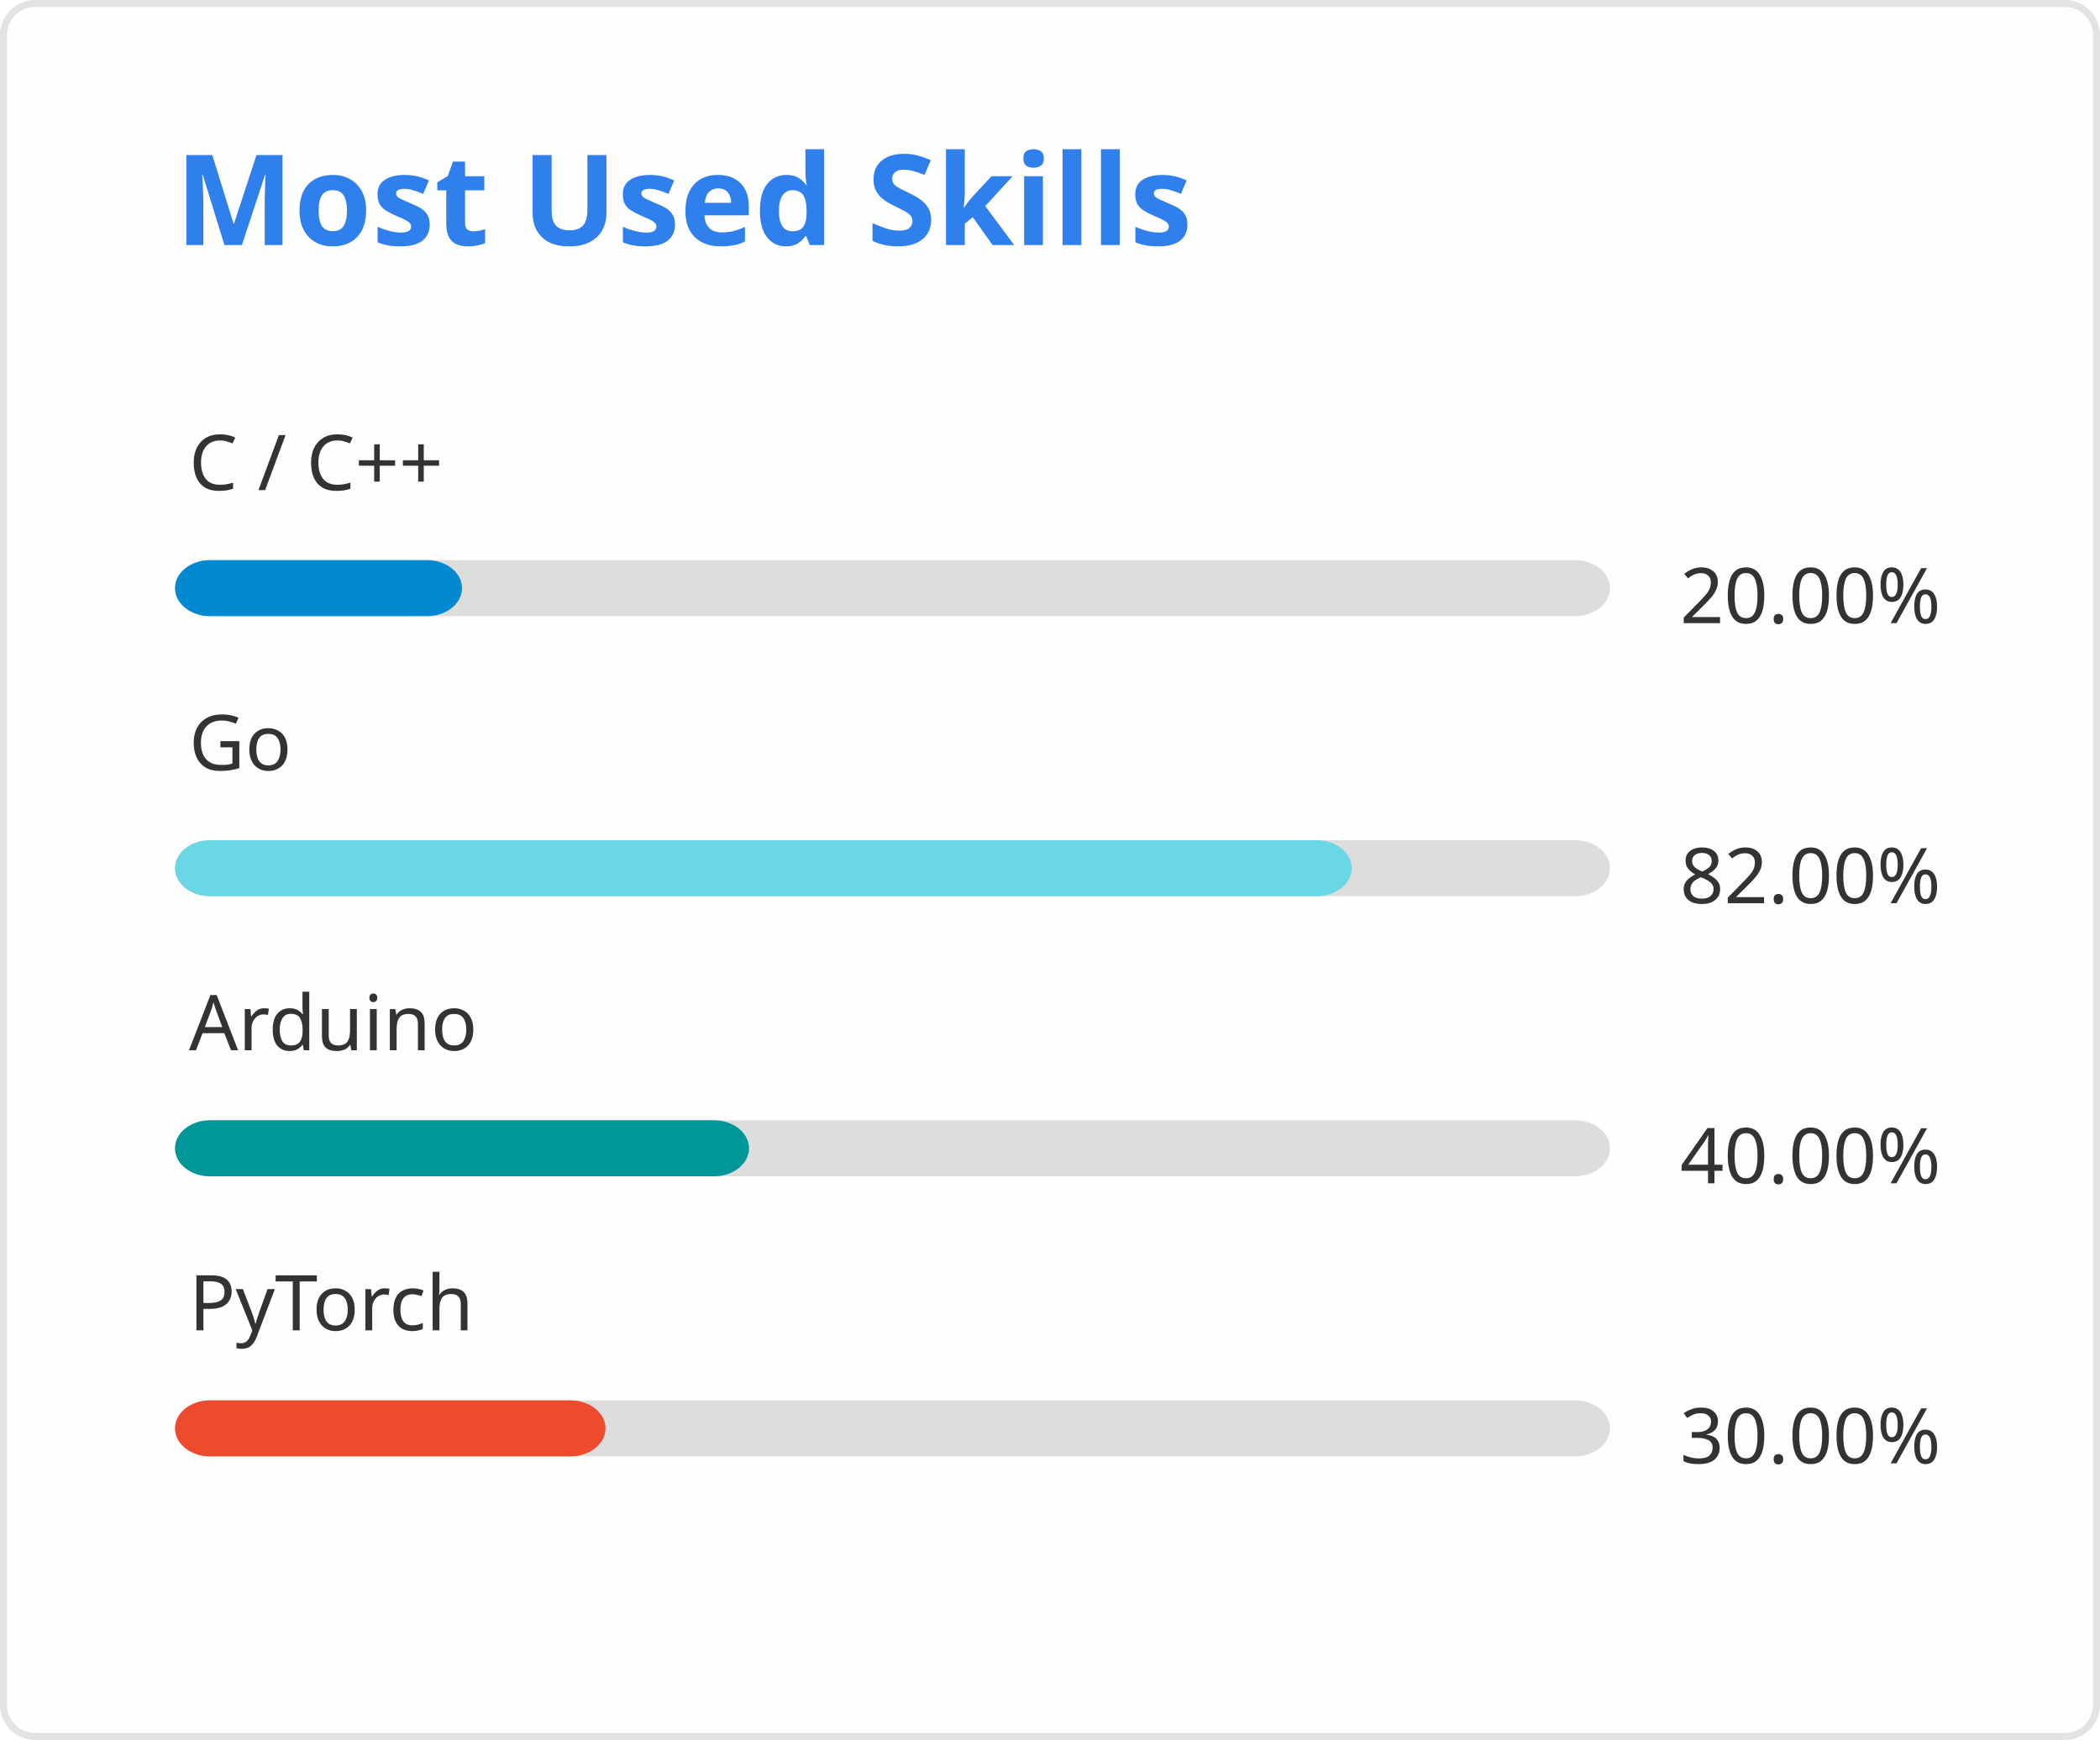
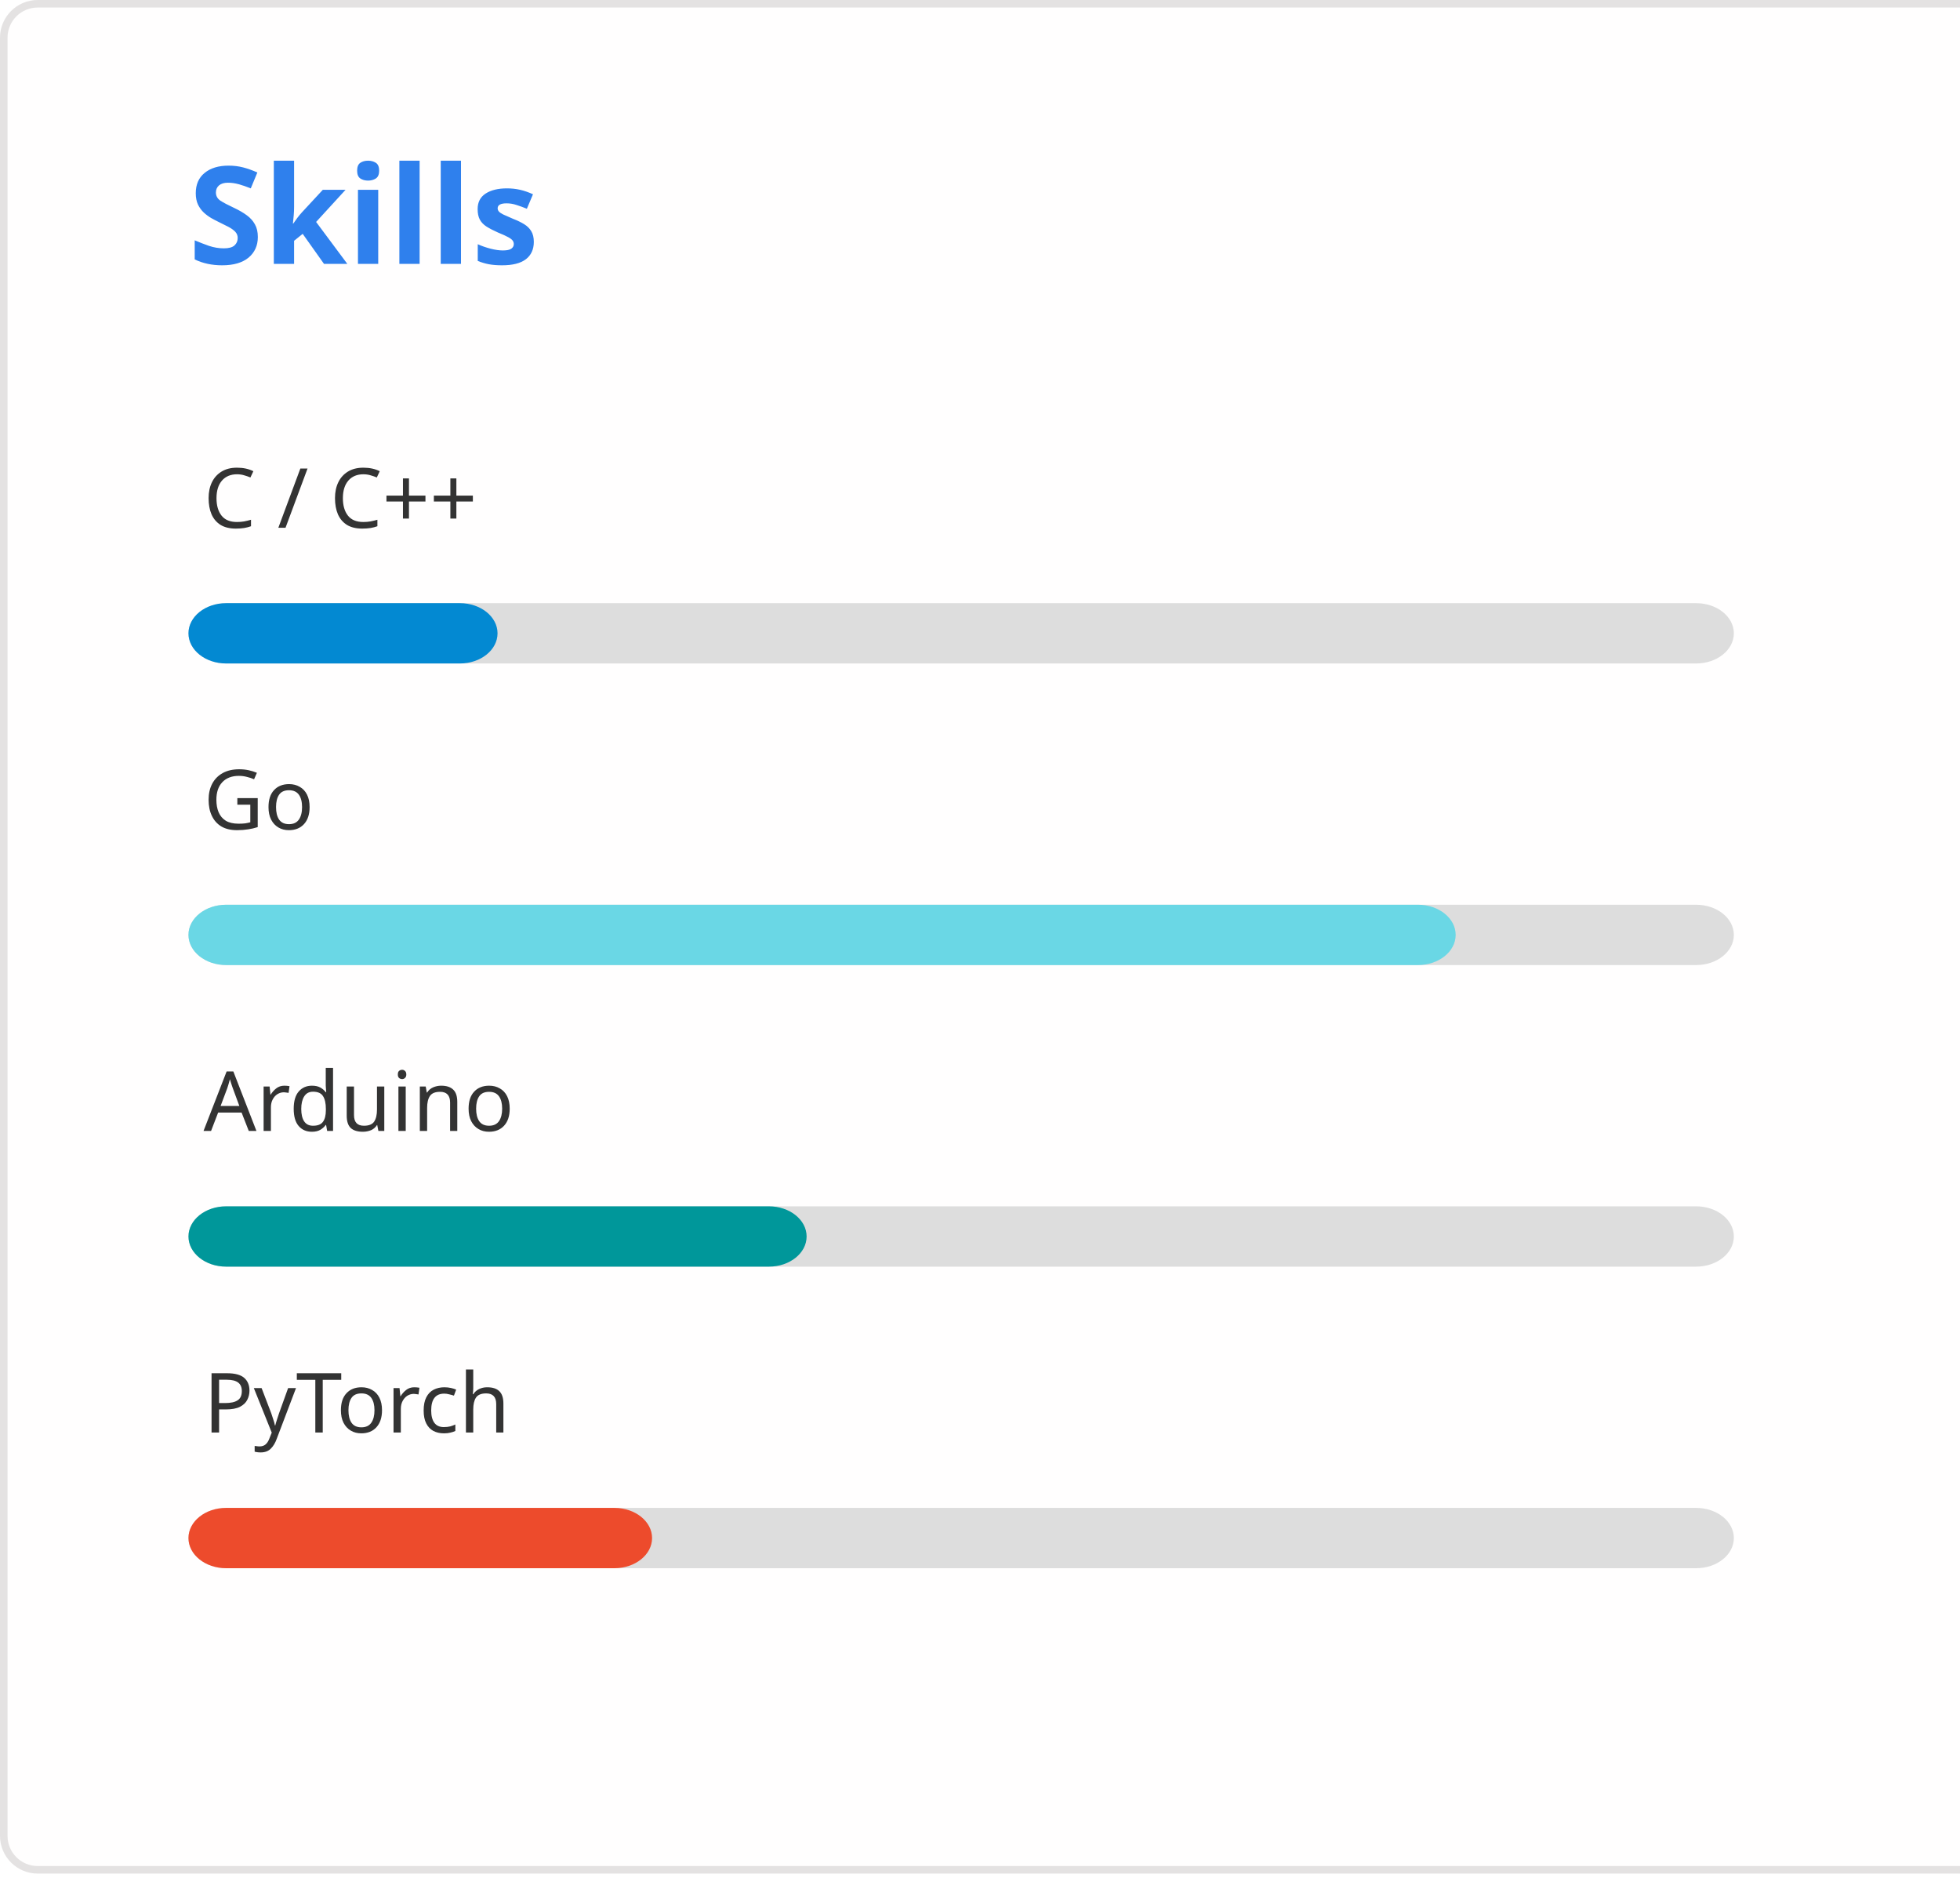
- <svg xmlns="http://www.w3.org/2000/svg" width="300" height="250" viewBox="0 0 300 250" fill="none">
+ <svg xmlns="http://www.w3.org/2000/svg" width="260" height="250" viewBox="0 0 260 250" fill="none">
  <rect data-testid="card-bg" x="0.5" y="0.5" rx="4.5" height="99%" stroke="#E4E2E2" width="299" fill="#fffefe" stroke-opacity="1" />
  <style>
        .header {
            font: 600 18px 'Segoe UI', Ubuntu, Sans-Serif;
            fill: #2f80ed;
            animation: fadeInAnimation 0.8s ease-in-out forwards;
        }

        .lang-name {
            font: 400 11px 'Segoe UI', Ubuntu, Sans-Serif;
            fill: #333
        }
    </style>
  <g data-testid="card-title" transform="translate(25, 35)">
    <g transform="translate(0, 0)">
-       <text x="0" y="0" class="header" data-testid="header">Most Used Skills</text>
+       <text x="0" y="0" class="header" data-testid="header">Skills</text>
    </g>
  </g>
  <g data-testid="main-card-body" transform="translate(0, 55)">
    <svg data-testid="lang-items" x="25">
      <g transform="translate(0, 0)">
        <text data-testid="lang-name" x="2" y="15" class="lang-name">C / C++</text>
-         <text x="215" y="34" class="lang-name">20.00%</text>
        <svg width="205">
          <rect rx="5" ry="5" x="0" y="25" width="205" height="8" fill="#ddd" />
          <rect height="8" fill="#0389d2" rx="5" ry="5" x="0" y="25" data-testid="lang-progress" width="20%">
                    </rect>
        </svg>
      </g>
      <g transform="translate(0, 40)">
        <text data-testid="lang-name" x="2" y="15" class="lang-name">Go</text>
-         <text x="215" y="34" class="lang-name">82.00%</text>
        <svg width="205">
          <rect rx="5" ry="5" x="0" y="25" width="205" height="8" fill="#ddd" />
          <rect height="8" fill="#6ad7e5" rx="5" ry="5" x="0" y="25" data-testid="lang-progress" width="82%">
                    </rect>
        </svg>
      </g>
      <g transform="translate(0, 80)">
        <text data-testid="lang-name" x="2" y="15" class="lang-name">Arduino</text>
-         <text x="215" y="34" class="lang-name">40.00%</text>
        <svg width="205">
          <rect rx="5" ry="5" x="0" y="25" width="205" height="8" fill="#ddd" />
          <rect height="8" fill="#00979a" rx="5" ry="5" x="0" y="25" data-testid="lang-progress" width="40%">
                    </rect>
        </svg>
      </g>
      <g transform="translate(0, 120)">
        <text data-testid="lang-name" x="2" y="15" class="lang-name">PyTorch</text>
-         <text x="215" y="34" class="lang-name">30.00%</text>
        <svg width="205">
          <rect rx="5" ry="5" x="0" y="25" width="205" height="8" fill="#ddd" />
          <rect height="8" fill="#ed4b2c" rx="5" ry="5" x="0" y="25" data-testid="lang-progress" width="30%">
                    </rect>
        </svg>
      </g>
    </svg>
  </g>
</svg>
